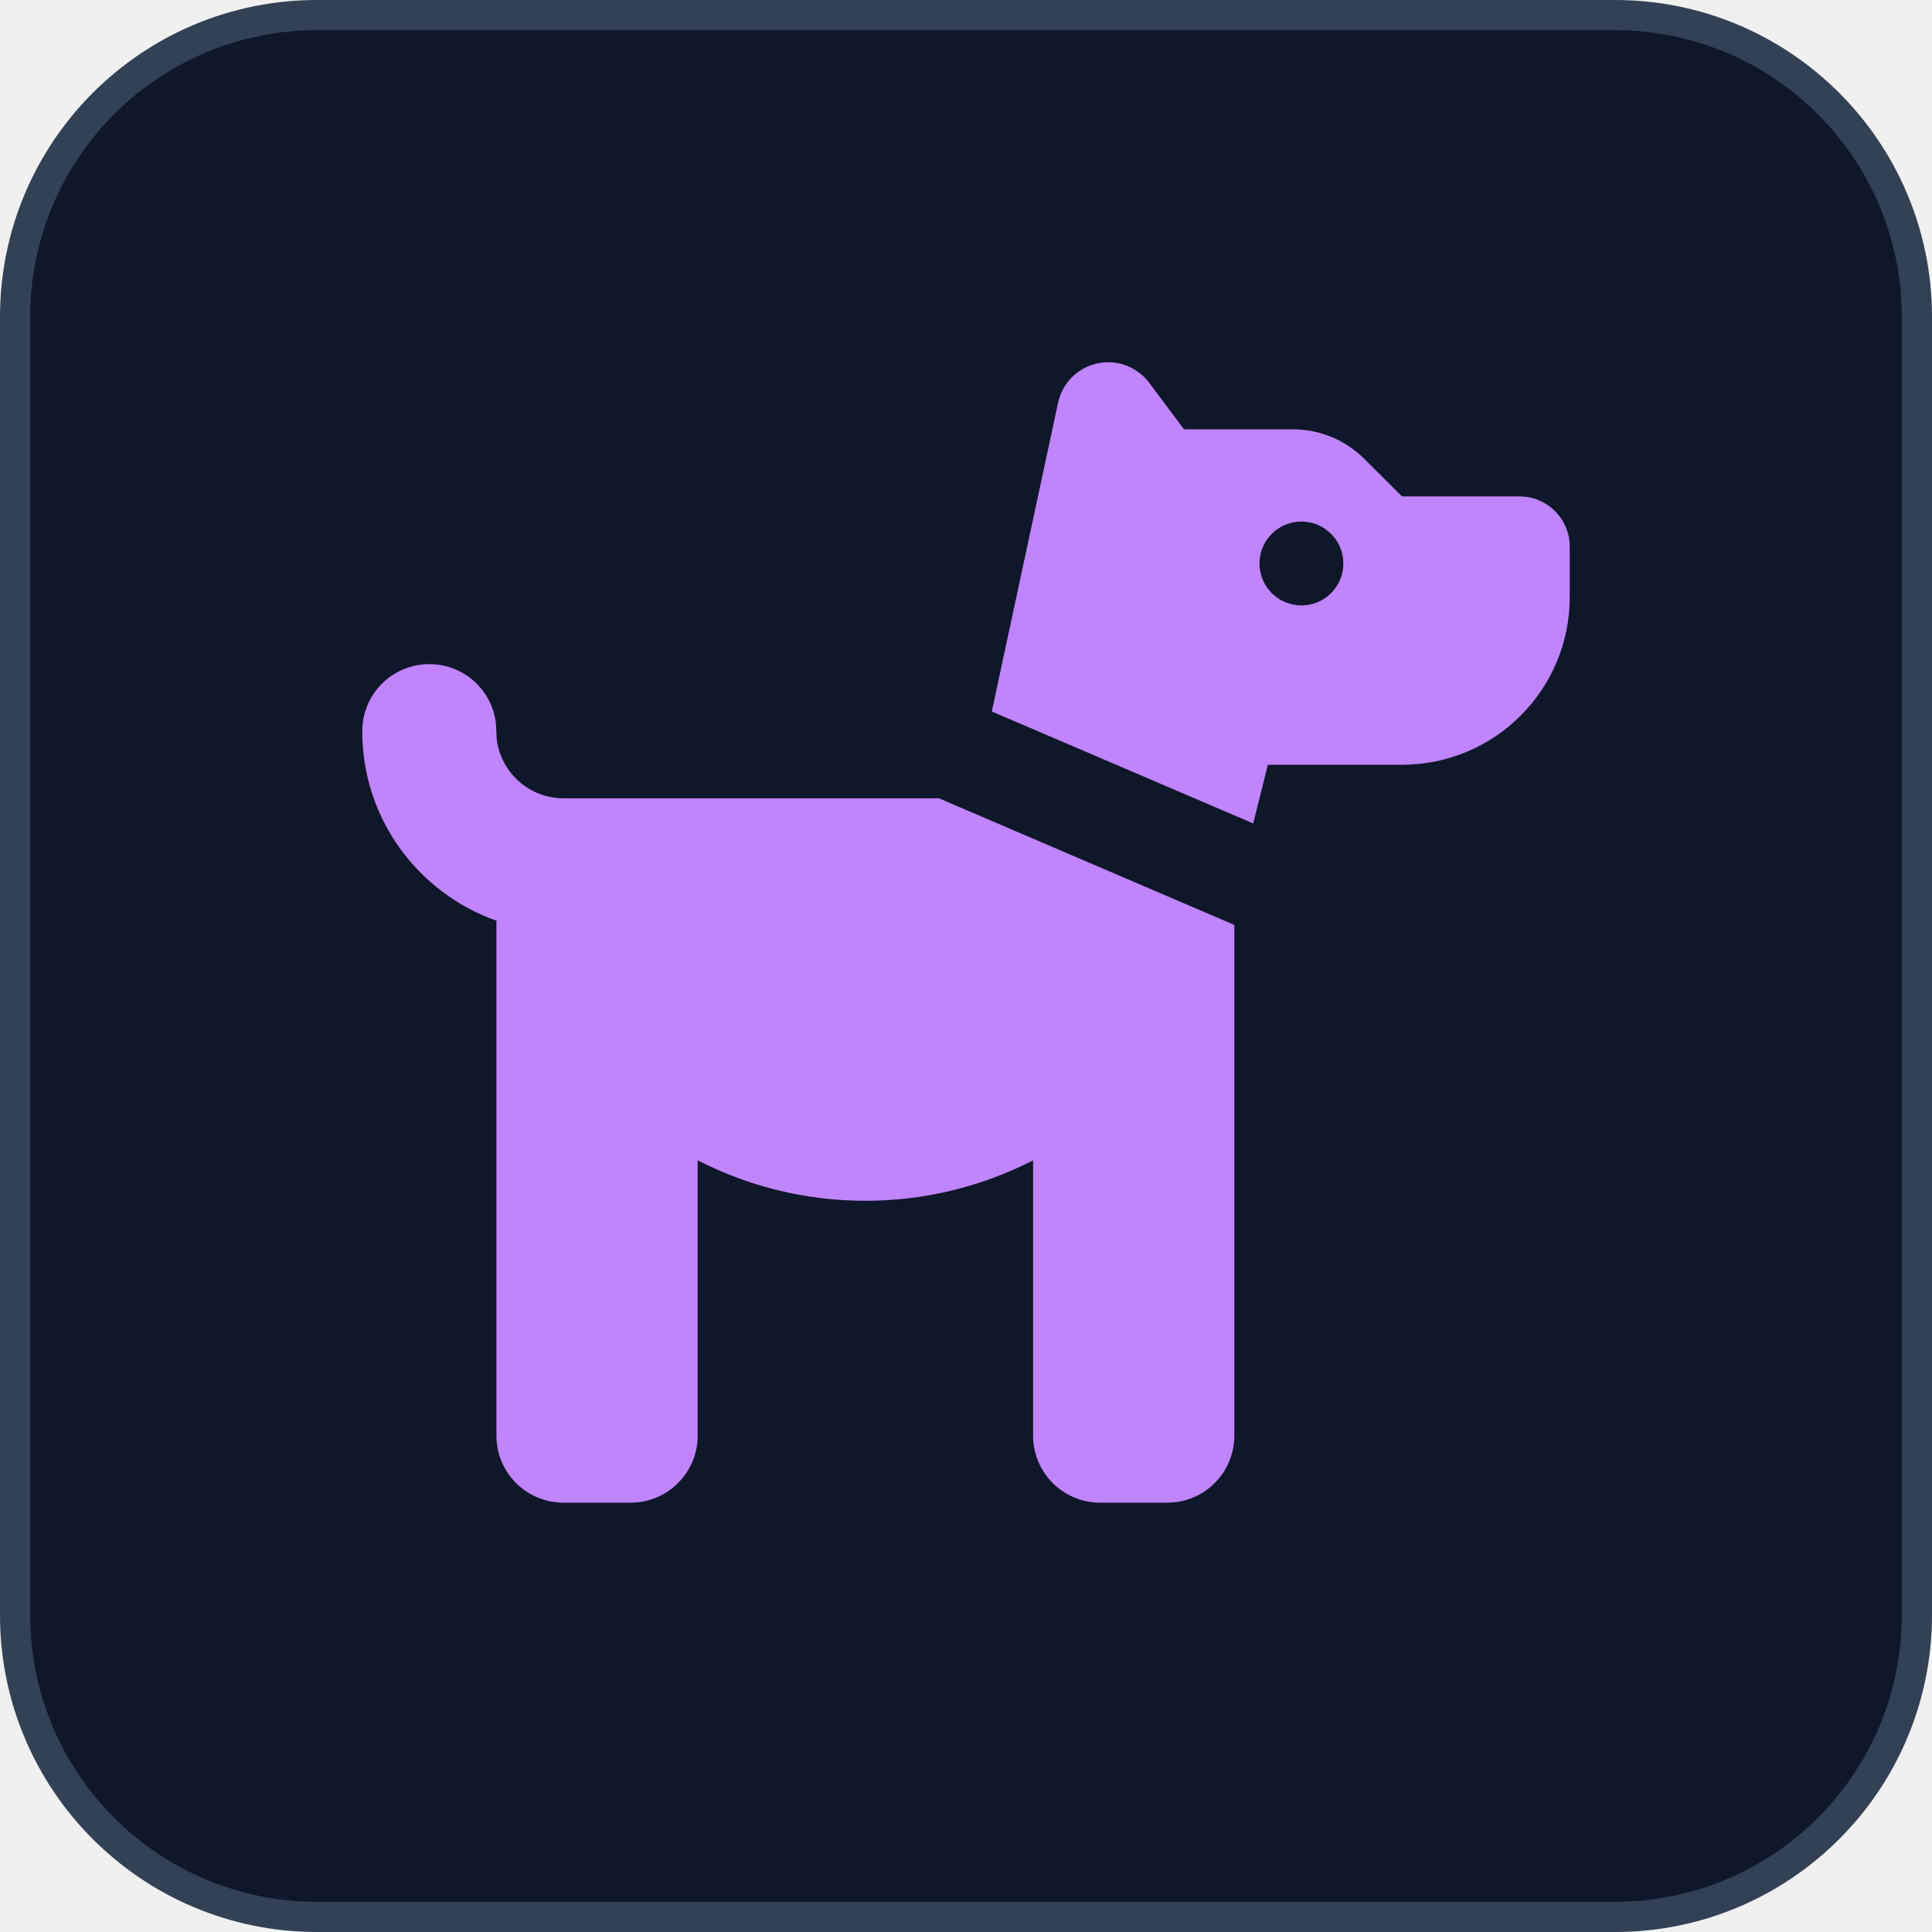
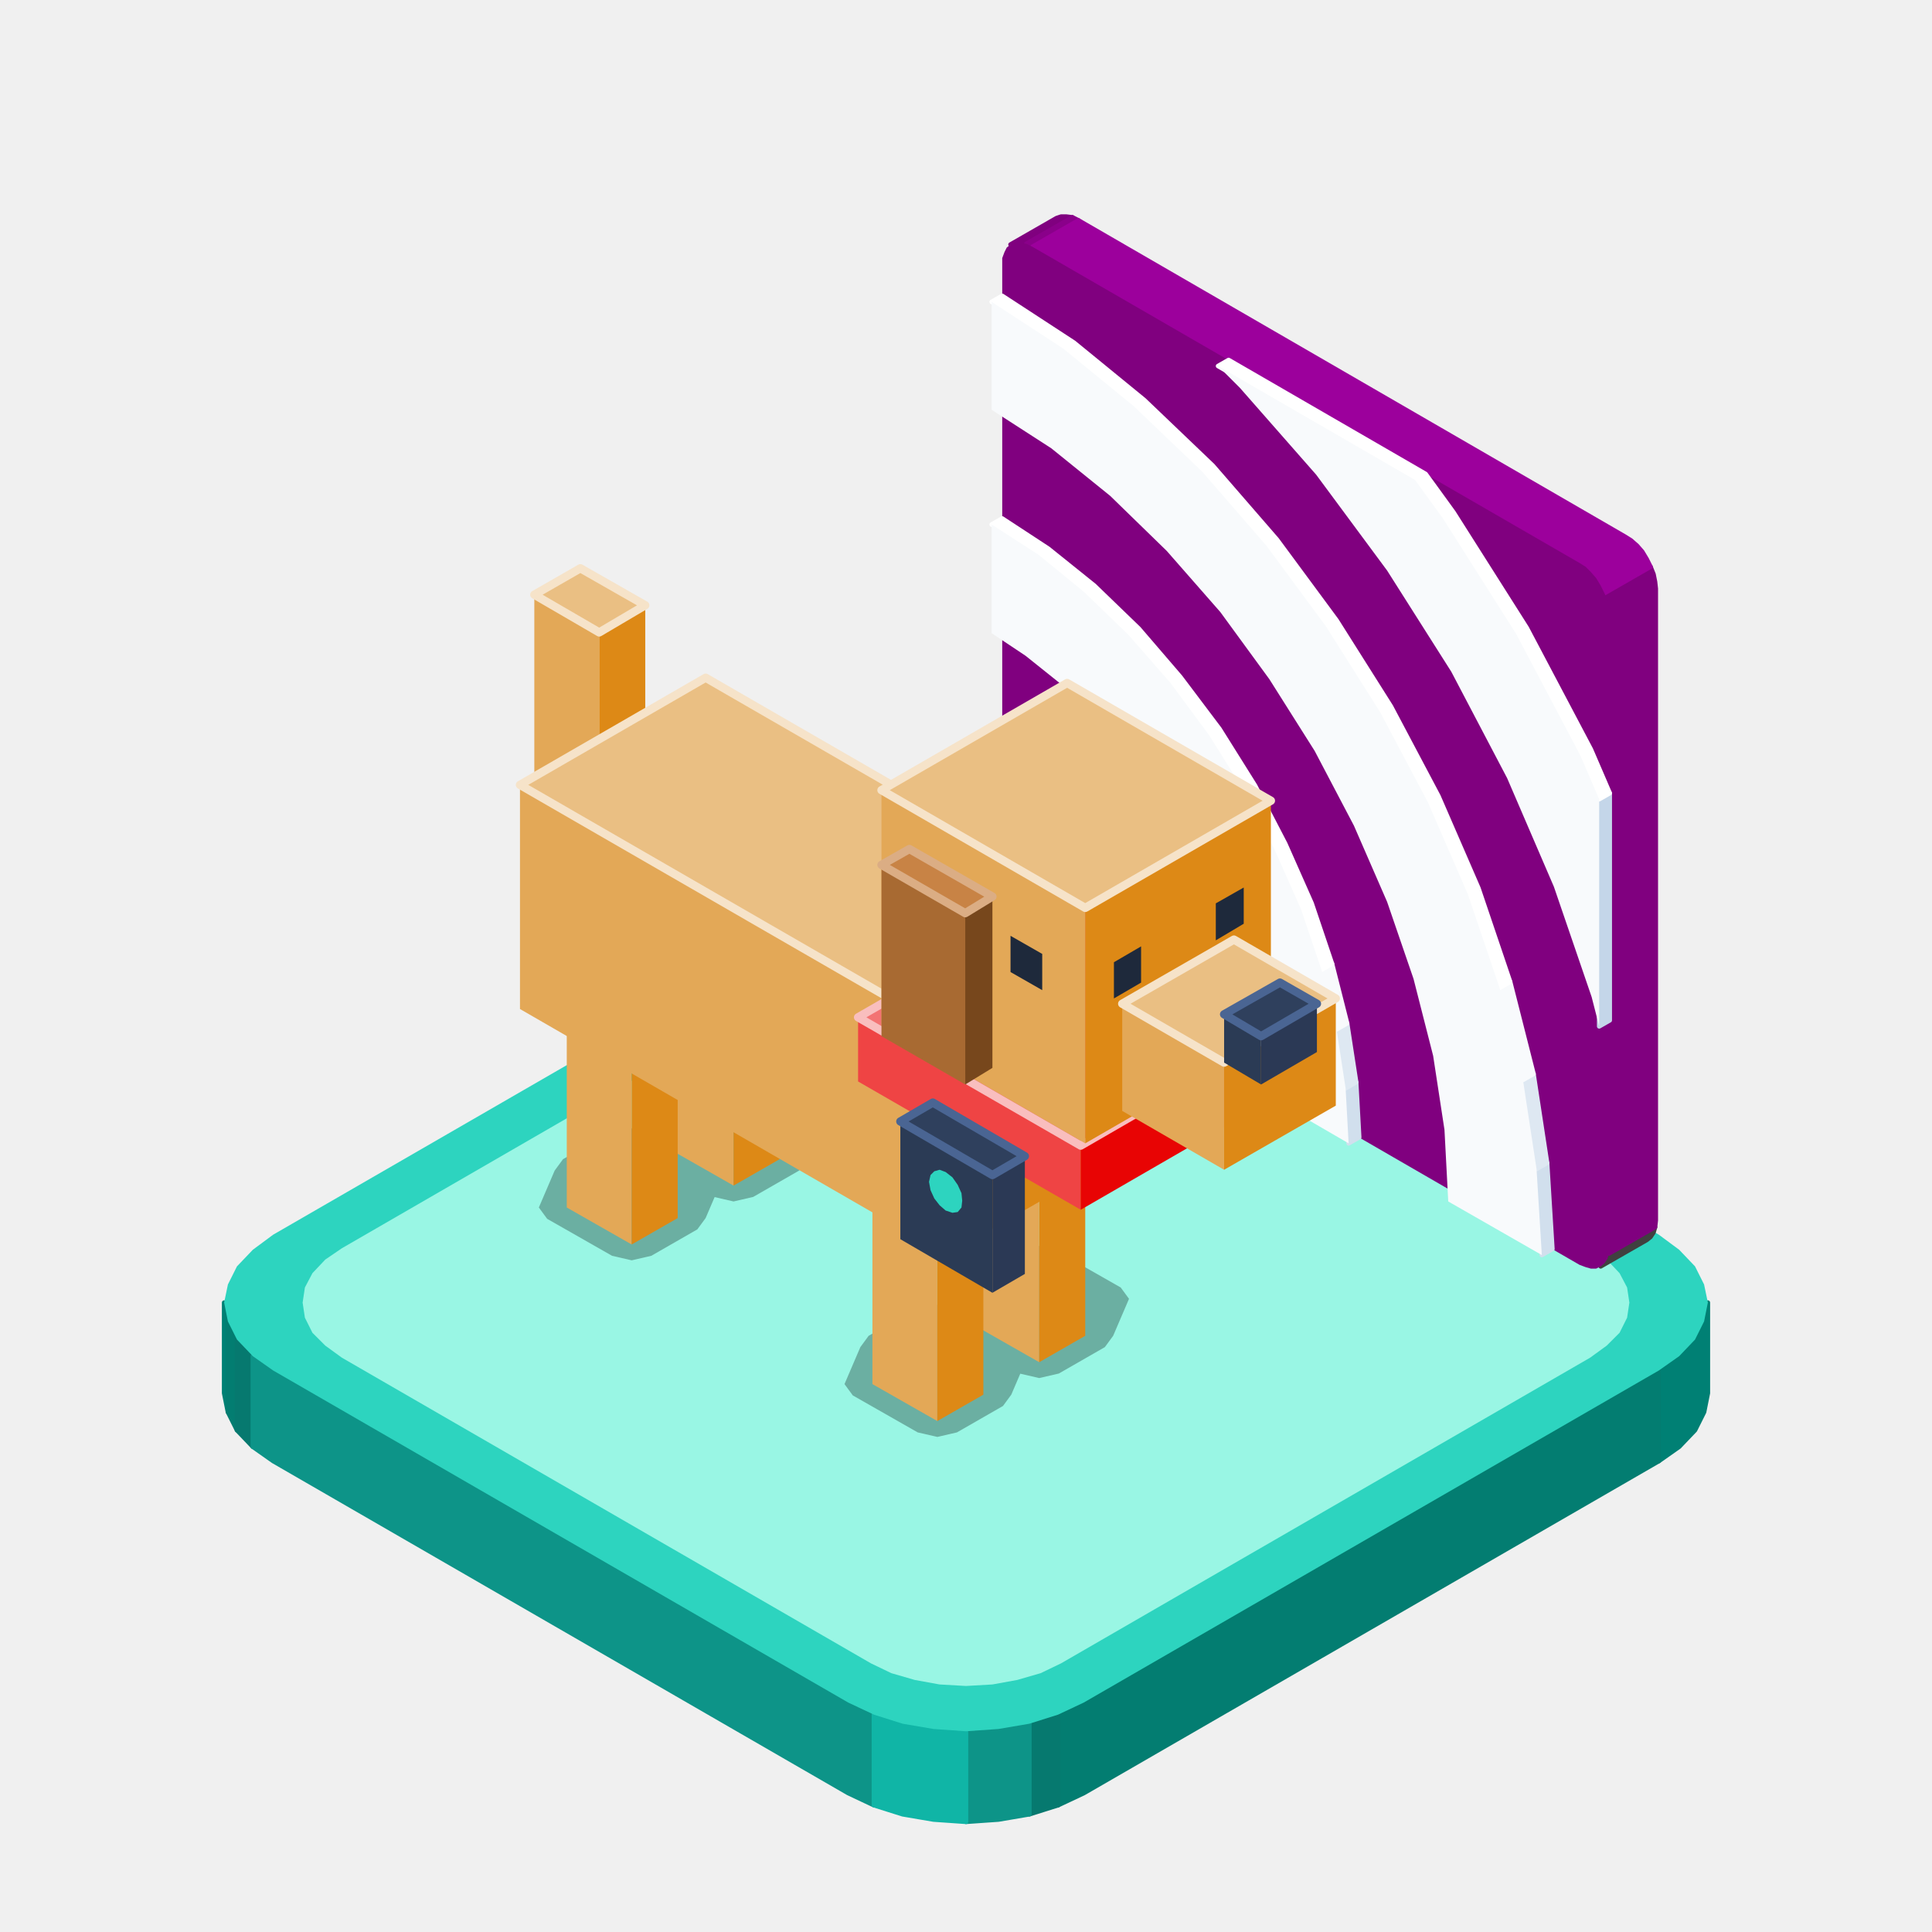
<svg xmlns="http://www.w3.org/2000/svg" viewBox="0 0 256 256" width="256" height="256" role="img" aria-label="Tractive MQTT Bridge icon">
-   <rect x="2.0" y="2.0" width="252" height="252" rx="40" fill="#0f172a" stroke="#334155" stroke-width="4" />
-   <svg x="48.0" y="48.0" width="160" height="160" viewBox="0 0 576 512">
-     <path fill="#C084FC" d="M32 112c16.6 0 30.2 12.6 31.8 28.7l.3 6.6C65.8 163.4 79.4 176 96 176l179.1 0 140.9 60.4 0 243.6c0 17.7-14.3 32-32 32l-32 0c-17.7 0-32-14.3-32-32l0-131.3C296 361 268.8 368 240 368s-56-7-80-19.3L160 480c0 17.7-14.3 32-32 32l-32 0c-17.7 0-32-14.3-32-32l0-245.6c-37.3-13.2-64-48.6-64-90.4 0-17.7 14.3-32 32-32zM355.8-32c7.7 0 14.9 3.6 19.6 9.8L392 0 444.1 0c12.7 0 24.9 5.1 33.9 14.1L496 32 552 32c13.3 0 24 10.7 24 24l0 24c0 44.2-35.8 80-80 80l-64 0-7 28-124.7-53.4 31.6-147.2C334.3-23.9 344.2-32 355.8-32zM448 44a20 20 0 1 0 0 40 20 20 0 1 0 0-40z" />
-   </svg>
+   <path d="M30.2,187.1L29.7,184.6L29.7,172.6L30.2,175.1ZM226.3,184.6L225.8,187.1L224.6,189.5L222.5,191.7L219.8,193.6L219.8,181.6L222.5,179.7L224.6,177.5L225.8,175.1L226.3,172.6Z" fill="#008074" stroke="#008074" stroke-width="0.6" stroke-linejoin="round" />
+   <path d="M31.4,189.5L30.2,187.1L30.2,175.1L31.4,177.5ZM219.8,193.6L143.6,237.6L140.2,239.2L140.2,227.2L143.6,225.6L219.8,181.6Z" fill="#037d71" stroke="#037d71" stroke-width="0.6" stroke-linejoin="round" />
+   <path d="M33.5,191.7L31.4,189.5L31.4,177.5L33.5,179.7ZM140.2,239.2L136.4,240.4L136.4,228.4L140.2,227.2Z" fill="#06796f" stroke="#06796f" stroke-width="0.6" stroke-linejoin="round" />
+   <path d="M115.8,239.2L112.4,237.6L36.2,193.6L33.5,191.7L33.5,179.7L36.2,181.6L112.4,225.6L115.8,227.2ZM136.4,240.4L132.3,241.1L128,241.4L128,229.4L132.3,229.1L136.4,228.4Z" fill="#0d9488" stroke="#0d9488" stroke-width="0.6" stroke-linejoin="round" />
+   <path d="M128,241.4L123.7,241.1L119.6,240.4L115.8,239.2L115.8,227.2L119.6,228.4L123.7,229.1L128,229.4Z" fill="#10b5a6" stroke="#10b5a6" stroke-width="0.6" stroke-linejoin="round" />
+   <path d="M219.8,163.6L222.5,165.6L224.6,167.8L225.8,170.2L226.3,172.6L225.8,175.1L224.6,177.5L222.5,179.7L219.8,181.6L143.6,225.6L140.2,227.2L136.4,228.4L132.3,229.1L128,229.4L123.7,229.1L119.6,228.4L115.8,227.2L112.4,225.6L36.2,181.6L33.5,179.7L31.4,177.5L30.2,175.1L29.7,172.6L30.2,170.2L31.4,167.8L33.5,165.6L36.2,163.6L112.4,119.6L115.8,118.1L119.6,116.9L123.7,116.2L128,115.9L132.3,116.2L136.4,116.9L140.2,118.1L143.6,119.6Z" fill="#2DD4BF" />
+   <path d="M210.7,165.4L212.9,166.9L214.6,168.7L215.6,170.6L215.9,172.6L215.6,174.6L214.6,176.6L212.9,178.3L210.7,179.9L140.6,220.4L137.9,221.7L134.8,222.6L131.5,223.2L128,223.4L124.5,223.2L121.2,222.6L118.1,221.7L115.4,220.4L45.3,179.9L43.1,178.3L41.4,176.6L40.4,174.6L40.1,172.6L40.4,170.6L41.4,168.7L43.1,166.9L45.3,165.4L115.4,124.9L118.1,123.6L121.2,122.7L124.5,122.1L128,121.9L131.5,122.1L134.8,122.7L137.9,123.6L140.6,124.9Z" fill="#99F6E4" />
+   <path d="M212.1,167.8L212.6,167.4L213,166.8L213.2,166.1L219.3,162.6L219.1,163.3L218.7,163.9L218.2,164.3Z" fill="#404040" stroke="#404040" stroke-width="0.6" stroke-linejoin="round" />
+   <path d="M136,32.3L135.2,32.2L134.6,32.2L133.9,32.4L140,28.9L140.6,28.7L141.3,28.7L142.1,28.8ZM213.2,166.1L213.3,165.2L213.3,81.5L213.2,80.6L213,79.6L212.6,78.6L218.7,75.1L219.1,76.1L219.3,77.1L219.4,78L219.4,161.7L219.3,162.6Z" fill="#80007f" stroke="#80007f" stroke-width="0.6" stroke-linejoin="round" />
+   <path d="M136.8,32.7L136,32.3L142.1,28.8L142.9,29.2Z" fill="#8a008a" stroke="#8a008a" stroke-width="0.6" stroke-linejoin="round" />
+   <path d="M212.6,78.6L212.1,77.6L211.5,76.6L210.8,75.8L210.1,75.1L209.3,74.6L136.8,32.7L142.9,29.2L215.3,71.1L216.1,71.6L216.9,72.3L217.6,73.1L218.2,74.1L218.7,75.1Z" fill="#9c009c" stroke="#9c009c" stroke-width="0.6" stroke-linejoin="round" />
+   <path d="M209.3,167.6L210.1,167.9L210.8,168.1L211.5,168.1L212.1,167.8L212.6,167.4L213,166.8L213.2,166.1L213.3,165.2L213.3,81.5L213.2,80.6L213,79.6L212.6,78.6L212.1,77.6L211.5,76.6L210.8,75.8L210.1,75.1L209.3,74.6L136.8,32.7L136,32.3L135.2,32.2L134.6,32.2L133.9,32.4L133.4,32.8L133.1,33.4L132.8,34.2L132.8,35L132.8,118.7L132.8,119.7L133.1,120.7L133.4,121.7L133.9,122.7L134.6,123.6L135.2,124.5L136,125.2L136.8,125.7Z" fill="#80007f" />
+   <path d="M180.1,150.7L179.7,143.4L178.3,144.2L178.7,151.5Z" fill="#d1dfed" stroke="#d1dfed" stroke-width="0.6" stroke-linejoin="round" />
+   <path d="M179.7,143.4L178.5,135.6L177.1,136.4L178.3,144.2Z" fill="#dee8f2" stroke="#dee8f2" stroke-width="0.6" stroke-linejoin="round" />
+   <path d="M178.5,135.6L176.5,127.7L175.1,128.5L177.1,136.4Z" fill="#f8fafc" stroke="#f8fafc" stroke-width="0.6" stroke-linejoin="round" />
+   <path d="M176.5,127.7L173.8,119.7L170.3,111.8L166.3,104.1L161.6,96.6L156.4,89.7L150.9,83.3L145,77.6L138.9,72.7L132.8,68.7L131.4,69.5L137.6,73.5L143.6,78.4L149.5,84.1L155.1,90.5L160.2,97.4L164.9,104.9L168.9,112.6L172.4,120.5L175.1,128.5Z" fill="#ffffff" stroke="#ffffff" stroke-width="0.6" stroke-linejoin="round" />
+   <path d="M178.7,151.5L178.3,144.2L177.1,136.4L175.1,128.5L172.4,120.5L168.9,112.6L164.9,104.9L160.2,97.4L155.1,90.5L149.5,84.1L143.6,78.4L137.6,73.5L131.4,69.5L131.4,83.9L135.9,86.9L140.4,90.5L144.7,94.7L148.8,99.4L152.6,104.5L156,109.9L159,115.6L161.6,121.5L163.6,127.4L165.1,133.2L166,138.9L166.3,144.3Z" fill="#f8fafc" />
+   <path d="M205.7,165.5L205,154.1L203.6,154.9L204.3,166.3Z" fill="#d1dfed" stroke="#d1dfed" stroke-width="0.6" stroke-linejoin="round" />
+   <path d="M205,154.1L203.2,142.3L201.8,143.1L203.6,154.9Z" fill="#dee8f2" stroke="#dee8f2" stroke-width="0.6" stroke-linejoin="round" />
+   <path d="M203.2,142.3L200.1,130.1L198.7,130.9L201.8,143.1Z" fill="#f8fafc" stroke="#f8fafc" stroke-width="0.6" stroke-linejoin="round" />
+   <path d="M200.1,130.1L195.9,117.7L190.6,105.5L184.3,93.6L177.1,82.2L169.2,71.5L160.7,61.7L151.6,53L142.3,45.4L132.8,39.2L131.4,40L140.9,46.2L150.2,53.8L159.3,62.5L167.8,72.3L175.7,83L182.9,94.4L189.2,106.3L194.5,118.5L198.7,130.9Z" fill="#ffffff" stroke="#ffffff" stroke-width="0.6" stroke-linejoin="round" />
+   <path d="M204.3,166.3L203.6,154.9L201.8,143.1L198.7,130.9L194.5,118.5L189.2,106.3L182.9,94.4L175.7,83L167.8,72.3L159.3,62.5L150.2,53.8L140.9,46.2L131.4,40L131.4,54.3L139.3,59.4L147.1,65.7L154.6,73L161.7,81.1L168.2,90L174.2,99.5L179.4,109.4L183.8,119.5L187.3,129.7L189.9,139.9L191.4,149.7L191.9,159.2Z" fill="#f8fafc" />
+   <path d="M213.3,135.2L213.3,105.1L211.9,105.9L211.9,136Z" fill="#c4d6e9" stroke="#c4d6e9" stroke-width="0.6" stroke-linejoin="round" />
+   <path d="M213.3,105.1L210.8,99.3L202.3,83.2L192.6,67.9L188.9,62.8L162.8,47.7L161.4,48.5L187.5,63.6L191.2,68.7L200.9,84L209.4,100.1L211.9,105.9Z" fill="#ffffff" stroke="#ffffff" stroke-width="0.6" stroke-linejoin="round" />
+   <path d="M211.9,105.9L209.4,100.1L200.9,84L191.2,68.7L187.5,63.6L161.4,48.5L164.3,51.4L174.4,62.9L183.8,75.6L192.3,89L199.7,103.1L205.9,117.5L210.9,132.1L211.9,136Z" fill="#f8fafc" />
+   <path d="M94.2,142.3L96.8,141.6L99.4,142.3L108,147.2L109.1,148.7L107,153.6L105.9,155.1L99.8,158.6L97.2,159.2L94.6,158.6L86,153.7L84.9,152.2L87,147.3L88.1,145.8ZM134.7,165.7L137.3,165L139.9,165.7L148.5,170.6L149.6,172.1L147.5,177L146.4,178.5L140.3,182L137.7,182.6L135.1,182L126.5,177.1L125.4,175.6L127.5,170.7L128.6,169.2ZM80.7,150.1L83.3,149.4L85.9,150.1L94.5,155L95.6,156.5L93.5,161.4L92.4,162.9L86.3,166.4L83.7,167L81.1,166.4L72.5,161.5L71.4,160L73.5,155.1L74.6,153.6ZM121.2,173.5L123.8,172.8L126.4,173.5L135,178.4L136.1,179.9L134,184.8L132.9,186.3L126.8,189.8L124.2,190.4L121.6,189.8L113,184.9L111.9,183.4L114,178.5L115.1,177Z" fill="#010707" fill-opacity="0.3" />
+   <path d="M97.2,157.1L88.6,152.2L88.6,125.2L97.2,130.2Z" fill="#e3a857" />
+   <path d="M103.3,153.6L97.2,157.1L97.2,130.2L103.3,126.6Z" fill="#dd8916" />
+   <path d="M94.7,121.7L103.3,126.6L97.2,130.2L88.6,125.2Z" fill="#eabf83" />
+   <path d="M94.7,121.7L103.3,126.6L97.2,130.2L88.6,125.2Z" fill="none" stroke="#f6e3c9" stroke-width="1.1" stroke-linejoin="round" />
+   <path d="M137.7,180.5L129.1,175.6L129.1,148.6L137.7,153.6Z" fill="#e3a857" />
+   <path d="M143.8,177L137.7,180.5L137.7,153.6L143.8,150Z" fill="#dd8916" />
+   <path d="M135.2,145.1L143.8,150L137.7,153.6L129.1,148.6Z" fill="#eabf83" />
+   <path d="M135.2,145.1L143.8,150L137.7,153.6L129.1,148.6Z" fill="none" stroke="#f6e3c9" stroke-width="1.1" stroke-linejoin="round" />
+   <path d="M83.7,164.9L75.1,160L75.1,133L83.7,138Z" fill="#e3a857" />
+   <path d="M89.8,161.4L83.7,164.9L83.7,138L89.8,134.4Z" fill="#dd8916" />
+   <path d="M81.2,129.5L89.8,134.4L83.7,138L75.1,133Z" fill="#eabf83" />
+   <path d="M81.2,129.5L89.8,134.4L83.7,138L75.1,133Z" fill="none" stroke="#f6e3c9" stroke-width="1.1" stroke-linejoin="round" />
+   <path d="M124.2,188.3L115.6,183.4L115.6,156.4L124.2,161.4Z" fill="#e3a857" />
+   <path d="M130.3,184.8L124.2,188.3L124.2,161.4L130.3,157.8Z" fill="#dd8916" />
+   <path d="M121.7,152.9L130.3,157.8L124.2,161.4L115.6,156.4Z" fill="#eabf83" />
+   <path d="M121.7,152.9L130.3,157.8L124.2,161.4L115.6,156.4Z" fill="none" stroke="#f6e3c9" stroke-width="1.1" stroke-linejoin="round" />
+   <path d="M79.4,112.1L70.8,107.1L70.8,78.8L79.4,83.8Z" fill="#e3a857" />
+   <path d="M85.5,108.6L79.4,112.1L79.4,83.8L85.5,80.2Z" fill="#dd8916" />
+   <path d="M76.9,75.3L85.5,80.2L79.4,83.8L70.8,78.8Z" fill="#eabf83" />
+   <path d="M76.9,75.3L85.5,80.2L79.4,83.8L70.8,78.8Z" fill="none" stroke="#f6e3c9" stroke-width="1.1" stroke-linejoin="round" />
+   <path d="M156.1,127.4L145,121L145,98.3L156.1,104.7Z" fill="#a86a32" />
+   <path d="M159.8,125.2L156.1,127.4L156.1,104.7L159.8,102.5Z" fill="#77471c" />
+   <path d="M148.7,96.2L159.8,102.5L156.1,104.7L145,98.3Z" fill="#c88345" />
+   <path d="M148.7,96.2L159.8,102.5L156.1,104.7L145,98.3Z" fill="none" stroke="#dbad84" stroke-width="1.1" stroke-linejoin="round" />
+   <path d="M125.4,166.3L68.9,133.7L68.9,104L125.4,136.6Z" fill="#e3a857" />
+   <path d="M150,152.2L125.4,166.3L125.4,136.6L150,122.4Z" fill="#dd8916" />
+   <path d="M93.5,89.8L150,122.4L125.4,136.6L68.9,104Z" fill="#eabf83" />
+   <path d="M93.5,89.8L150,122.4L125.4,136.6L68.9,104Z" fill="none" stroke="#f6e3c9" stroke-width="1.1" stroke-linejoin="round" />
+   <path d="M143.2,160.3L113.7,143.3L113.7,134.8L143.2,151.8Z" fill="#ef4444" />
+   <path d="M171.4,144L143.2,160.3L143.2,151.8L171.4,135.5Z" fill="#e80404" />
+   <path d="M142,118.5L171.4,135.5L143.2,151.8L113.7,134.8Z" fill="#f37373" />
+   <path d="M142,118.5L171.4,135.5L143.2,151.8L113.7,134.8Z" fill="none" stroke="#f9bebe" stroke-width="1.1" stroke-linejoin="round" />
+   <path d="M143.8,151.5L116.8,135.9L116.8,104.7L143.8,120.3Z" fill="#e3a857" />
+   <path d="M168.4,137.3L143.8,151.5L143.8,120.3L168.4,106.1Z" fill="#dd8916" />
+   <path d="M141.4,90.5L168.4,106.1L143.8,120.3L116.8,104.7Z" fill="#eabf83" />
+   <path d="M141.4,90.5L168.4,106.1L143.8,120.3L116.8,104.7Z" fill="none" stroke="#f6e3c9" stroke-width="1.1" stroke-linejoin="round" />
+   <path d="M161.1,124.6L164.8,122.4L164.8,117.6L161.1,119.7Z" fill="#1E293B" />
+   <path d="M147.6,132.3L151.2,130.2L151.2,125.4L147.6,127.5Z" fill="#1E293B" />
+   <path d="M133.9,128.8L138.1,131.2L138.1,126.4L133.9,124Z" fill="#1E293B" />
+   <path d="M177,146.5L162.2,155L162.2,140.8L177,132.3Z" fill="#dd8916" />
+   <path d="M162.2,155L148.7,147.2L148.7,133L162.2,140.8Z" fill="#e3a857" />
+   <path d="M163.5,124.5L177,132.3L162.2,140.8L148.7,133Z" fill="#eabf83" />
+   <path d="M163.5,124.5L177,132.3L162.2,140.8L148.7,133Z" fill="none" stroke="#f6e3c9" stroke-width="1.1" stroke-linejoin="round" />
+   <path d="M174.5,139.4L167.1,143.7L167.1,137.3L174.5,133Z" fill="#2b3955" />
+   <path d="M167.1,143.7L162.2,140.8L162.2,134.4L167.1,137.3Z" fill="#2b3b55" />
+   <path d="M169.6,130.2L174.5,133L167.1,137.3L162.2,134.4Z" fill="#2f405d" />
+   <path d="M169.6,130.2L174.5,133L167.1,137.3L162.2,134.4Z" fill="none" stroke="#4a6593" stroke-width="1.1" stroke-linejoin="round" />
+   <path d="M127.9,143.7L116.8,137.3L116.8,114.6L127.9,121Z" fill="#a86a32" />
+   <path d="M131.5,141.5L127.9,143.7L127.9,121L131.5,118.8Z" fill="#77471c" />
+   <path d="M120.5,112.5L131.5,118.8L127.9,121L116.8,114.6Z" fill="#c88345" />
+   <path d="M120.5,112.5L131.5,118.8L127.9,121L116.8,114.6Z" fill="none" stroke="#dbad84" stroke-width="1.1" stroke-linejoin="round" />
+   <path d="M131.5,171.3L119.3,164.2L119.3,148.6L131.5,155.7Z" fill="#2b3b55" />
+   <path d="M135.8,168.8L131.5,171.3L131.5,155.7L135.8,153.2Z" fill="#2b3955" />
+   <path d="M123.6,146.1L135.8,153.2L131.5,155.7L119.3,148.6Z" fill="#2f405d" />
+   <path d="M123.6,146.1L135.8,153.2L131.5,155.7L119.3,148.6Z" fill="none" stroke="#4a6593" stroke-width="1.1" stroke-linejoin="round" />
+   <path d="M127.5,159.1L127.4,158.1L126.9,157L126.2,156L125.3,155.3L124.5,155L123.8,155.2L123.3,155.7L123.1,156.6L123.3,157.7L123.8,158.8L124.5,159.7L125.3,160.4L126.2,160.7L126.9,160.6L127.4,160Z" fill="#2DD4BF" />
</svg>
